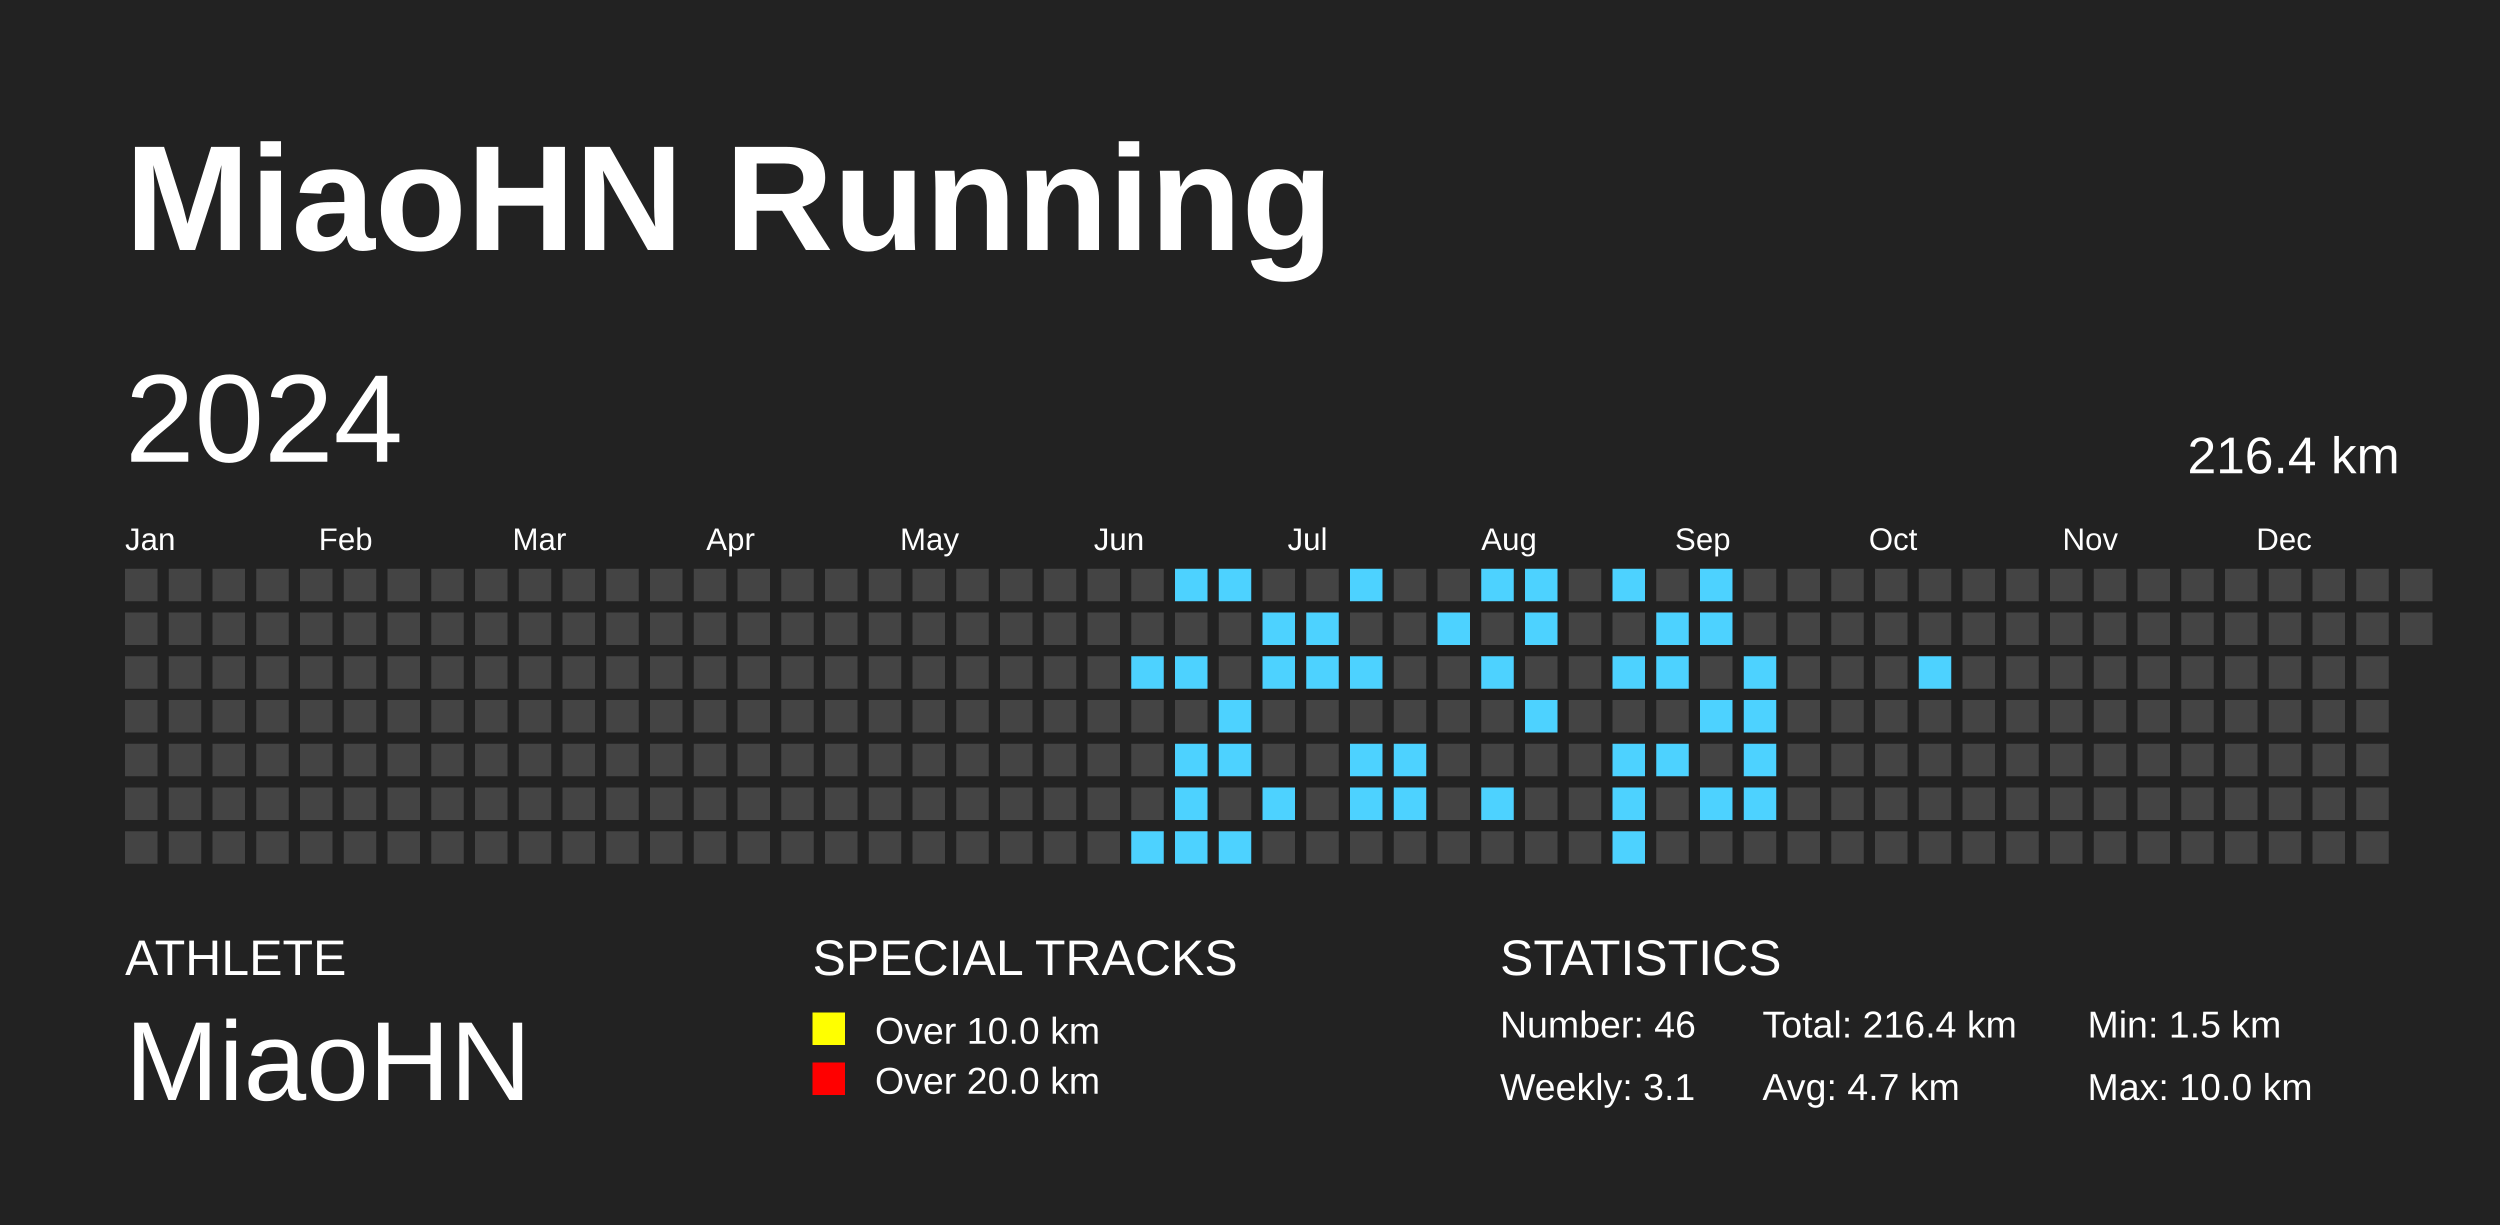
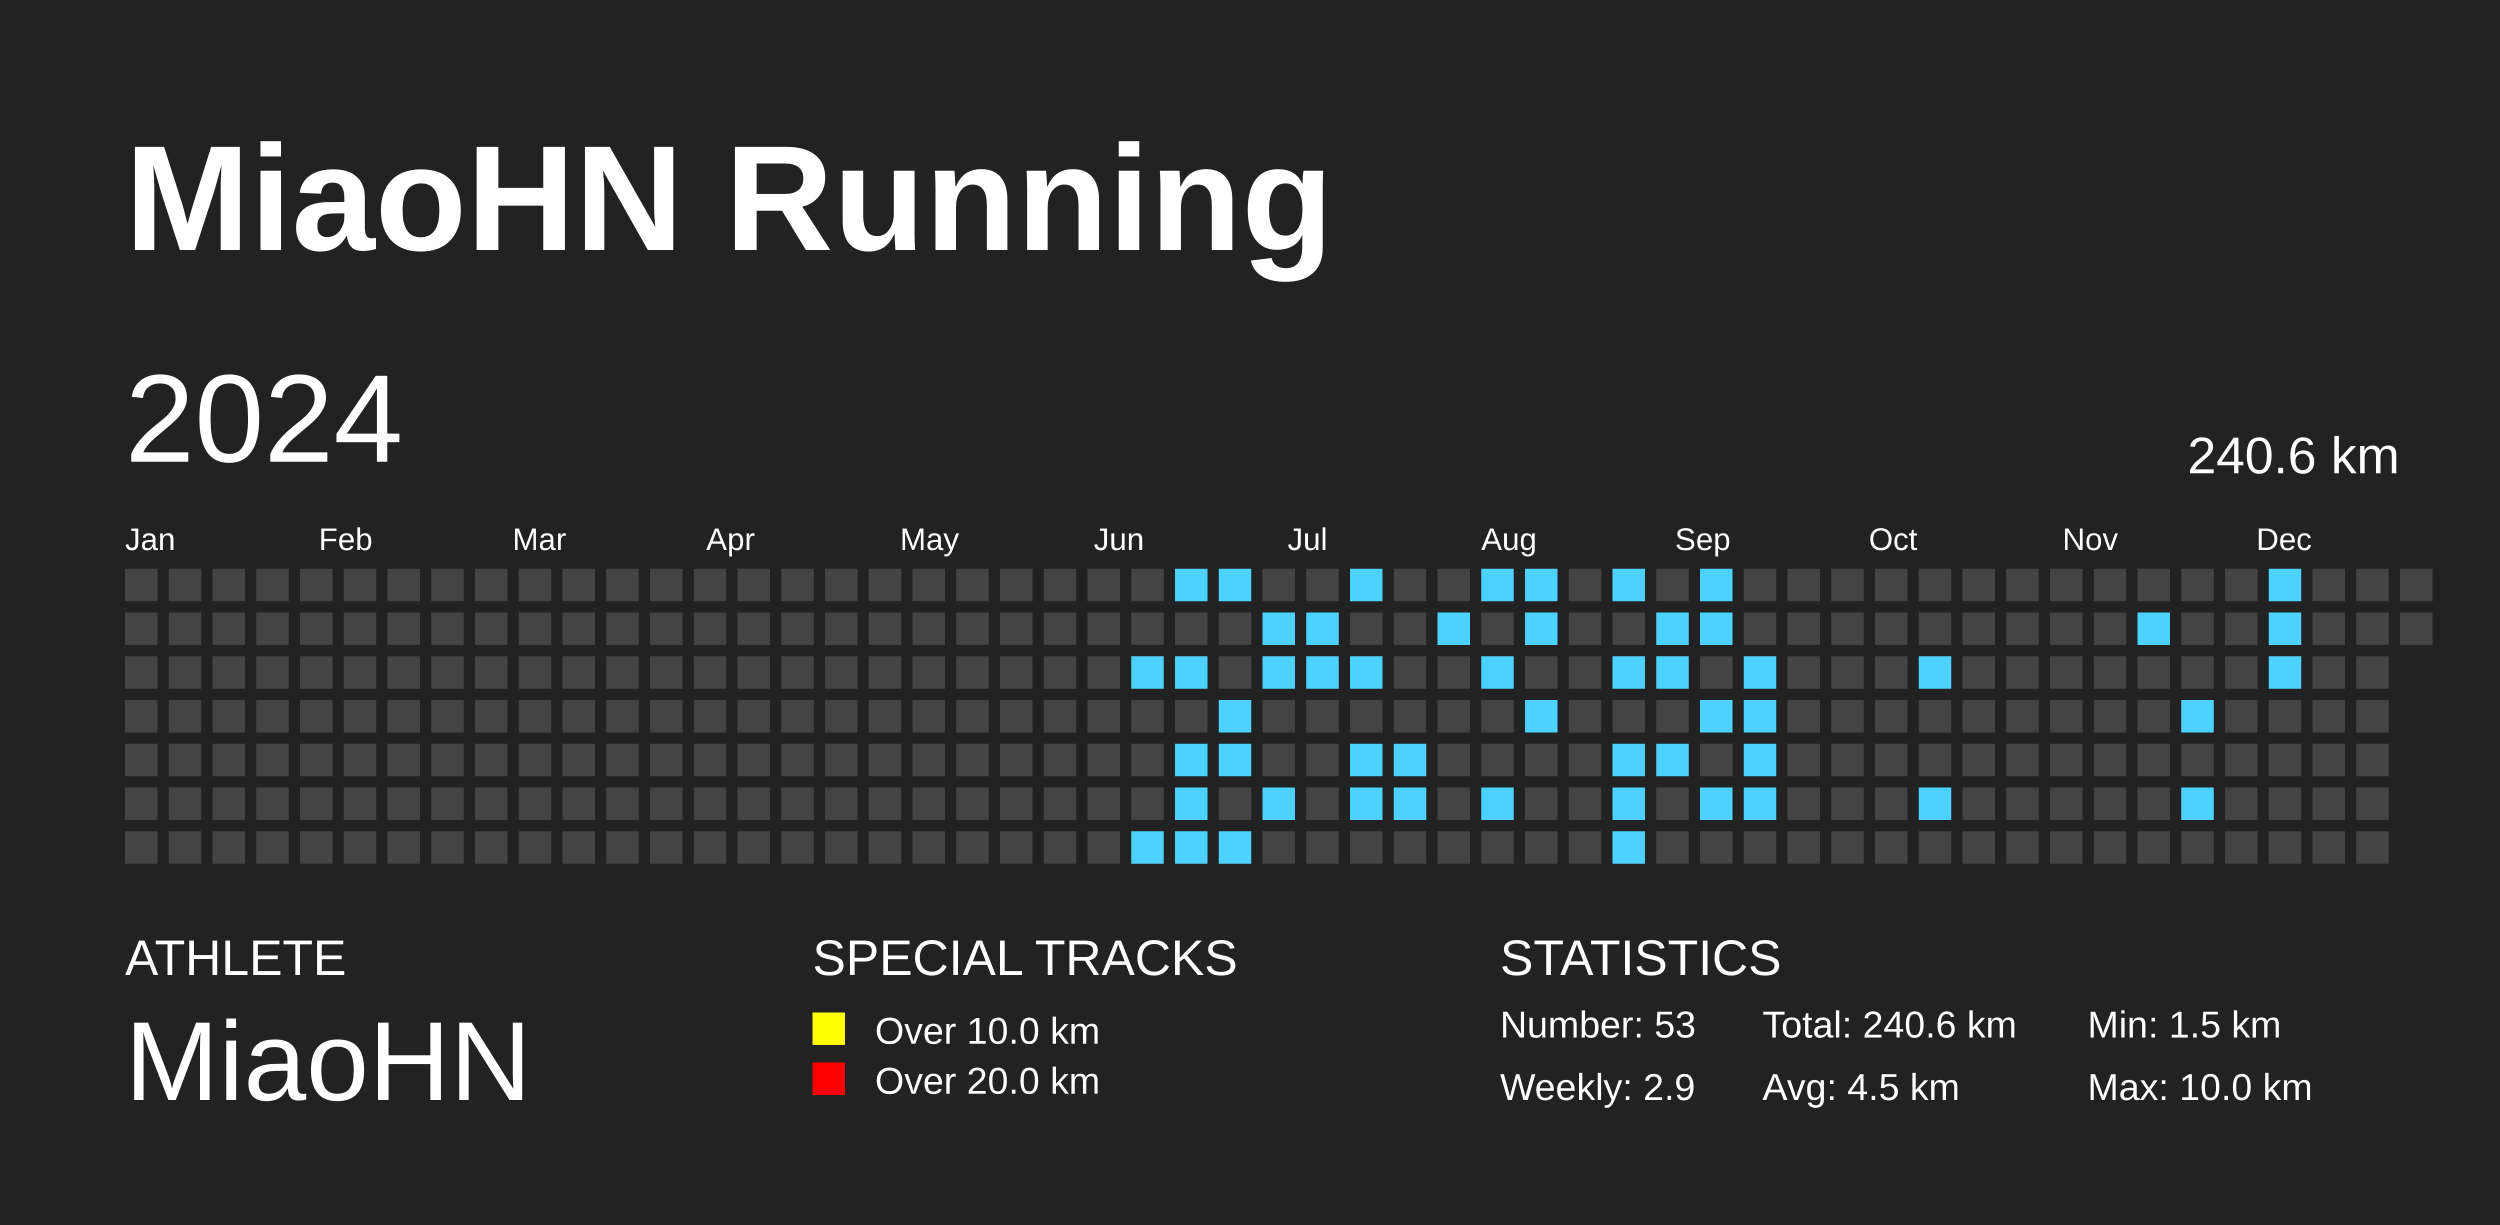
<svg xmlns="http://www.w3.org/2000/svg" baseProfile="full" height="98mm" version="1.1" viewBox="0,0,200,98" width="200mm">
  <defs />
  <rect fill="#222222" height="98" width="200" x="0" y="0" />
  <text fill="#FFFFFF" style="font-size:12px; font-family:Arial; font-weight:bold;" x="10" y="20">MiaoHN Running</text>
  <text fill="#FFFFFF" style="font-size:4px; font-family:Arial" x="10" y="78">ATHLETE</text>
  <text fill="#FFFFFF" style="font-size:9px; font-family:Arial" x="10" y="88">MiaoHN</text>
  <text fill="#FFFFFF" style="font-size:4px; font-family:Arial" x="65" y="78">SPECIAL TRACKS</text>
  <rect fill="yellow" height="2.6" width="2.6" x="65" y="81" />
  <text fill="#FFFFFF" style="font-size:3px; font-family:Arial" x="70" y="83.5">Over 10.0 km</text>
  <rect fill="red" height="2.6" width="2.6" x="65" y="85" />
  <text fill="#FFFFFF" style="font-size:3px; font-family:Arial" x="70" y="87.5">Over 20.0 km</text>
  <text fill="#FFFFFF" style="font-size:4px; font-family:Arial" x="120" y="78">STATISTICS</text>
-   <text fill="#FFFFFF" style="font-size:3px; font-family:Arial" x="120" y="83">Number: 46</text>
-   <text fill="#FFFFFF" style="font-size:3px; font-family:Arial" x="120" y="88">Weekly: 3.1</text>
-   <text fill="#FFFFFF" style="font-size:3px; font-family:Arial" x="141" y="83">Total: 216.4 km</text>
-   <text fill="#FFFFFF" style="font-size:3px; font-family:Arial" x="141" y="88">Avg: 4.7 km</text>
+   <text fill="#FFFFFF" style="font-size:3px; font-family:Arial" x="120" y="83">Number: 53</text>
+   <text fill="#FFFFFF" style="font-size:3px; font-family:Arial" x="120" y="88">Weekly: 2.9</text>
+   <text fill="#FFFFFF" style="font-size:3px; font-family:Arial" x="141" y="83">Total: 240.6 km</text>
+   <text fill="#FFFFFF" style="font-size:3px; font-family:Arial" x="141" y="88">Avg: 4.5 km</text>
  <text fill="#FFFFFF" style="font-size:3px; font-family:Arial" x="167" y="83">Min: 1.5 km</text>
  <text fill="#FFFFFF" style="font-size:3px; font-family:Arial" x="167" y="88">Max: 10.0 km</text>
  <text dominant-baseline="hanging" fill="#FFFFFF" style="font-size:10.0px; font-family:Arial;" x="10" y="30">2024</text>
-   <text dominant-baseline="hanging" fill="#FFFFFF" style="font-size:4.125px; font-family:Arial;" x="175" y="35">216.4 km</text>
+   <text dominant-baseline="hanging" fill="#FFFFFF" style="font-size:4.125px; font-family:Arial;" x="175" y="35">240.6 km</text>
  <text fill="#FFFFFF" style="font-size:2.5px; font-family:Arial" x="10.0" y="44">Jan</text>
  <text fill="#FFFFFF" style="font-size:2.5px; font-family:Arial" x="25.5" y="44">Feb</text>
  <text fill="#FFFFFF" style="font-size:2.5px; font-family:Arial" x="41.0" y="44">Mar</text>
  <text fill="#FFFFFF" style="font-size:2.5px; font-family:Arial" x="56.5" y="44">Apr</text>
  <text fill="#FFFFFF" style="font-size:2.5px; font-family:Arial" x="72.0" y="44">May</text>
  <text fill="#FFFFFF" style="font-size:2.5px; font-family:Arial" x="87.5" y="44">Jun</text>
  <text fill="#FFFFFF" style="font-size:2.5px; font-family:Arial" x="103.0" y="44">Jul</text>
  <text fill="#FFFFFF" style="font-size:2.5px; font-family:Arial" x="118.5" y="44">Aug</text>
  <text fill="#FFFFFF" style="font-size:2.5px; font-family:Arial" x="134.0" y="44">Sep</text>
  <text fill="#FFFFFF" style="font-size:2.5px; font-family:Arial" x="149.5" y="44">Oct</text>
  <text fill="#FFFFFF" style="font-size:2.5px; font-family:Arial" x="165.0" y="44">Nov</text>
  <text fill="#FFFFFF" style="font-size:2.5px; font-family:Arial" x="180.5" y="44">Dec</text>
  <rect fill="#444444" height="2.6" width="2.6" x="10.0" y="45.5" />
  <rect fill="#444444" height="2.6" width="2.6" x="10.0" y="49.0" />
  <rect fill="#444444" height="2.6" width="2.6" x="10.0" y="52.5" />
  <rect fill="#444444" height="2.6" width="2.6" x="10.0" y="56.0" />
  <rect fill="#444444" height="2.6" width="2.6" x="10.0" y="59.5" />
  <rect fill="#444444" height="2.6" width="2.6" x="10.0" y="63.0" />
  <rect fill="#444444" height="2.6" width="2.6" x="10.0" y="66.5" />
  <rect fill="#444444" height="2.6" width="2.6" x="13.5" y="45.5" />
  <rect fill="#444444" height="2.6" width="2.6" x="13.5" y="49.0" />
  <rect fill="#444444" height="2.6" width="2.6" x="13.5" y="52.5" />
  <rect fill="#444444" height="2.6" width="2.6" x="13.5" y="56.0" />
  <rect fill="#444444" height="2.6" width="2.6" x="13.5" y="59.5" />
  <rect fill="#444444" height="2.6" width="2.6" x="13.5" y="63.0" />
  <rect fill="#444444" height="2.6" width="2.6" x="13.5" y="66.5" />
  <rect fill="#444444" height="2.6" width="2.6" x="17.0" y="45.5" />
  <rect fill="#444444" height="2.6" width="2.6" x="17.0" y="49.0" />
  <rect fill="#444444" height="2.6" width="2.6" x="17.0" y="52.5" />
  <rect fill="#444444" height="2.6" width="2.6" x="17.0" y="56.0" />
  <rect fill="#444444" height="2.6" width="2.6" x="17.0" y="59.5" />
  <rect fill="#444444" height="2.6" width="2.6" x="17.0" y="63.0" />
  <rect fill="#444444" height="2.6" width="2.6" x="17.0" y="66.5" />
  <rect fill="#444444" height="2.6" width="2.6" x="20.5" y="45.5" />
  <rect fill="#444444" height="2.6" width="2.6" x="20.5" y="49.0" />
  <rect fill="#444444" height="2.6" width="2.6" x="20.5" y="52.5" />
  <rect fill="#444444" height="2.6" width="2.6" x="20.5" y="56.0" />
  <rect fill="#444444" height="2.6" width="2.6" x="20.5" y="59.5" />
  <rect fill="#444444" height="2.6" width="2.6" x="20.5" y="63.0" />
  <rect fill="#444444" height="2.6" width="2.6" x="20.5" y="66.5" />
  <rect fill="#444444" height="2.6" width="2.6" x="24.0" y="45.5" />
  <rect fill="#444444" height="2.6" width="2.6" x="24.0" y="49.0" />
  <rect fill="#444444" height="2.6" width="2.6" x="24.0" y="52.5" />
  <rect fill="#444444" height="2.6" width="2.6" x="24.0" y="56.0" />
  <rect fill="#444444" height="2.6" width="2.6" x="24.0" y="59.5" />
  <rect fill="#444444" height="2.6" width="2.6" x="24.0" y="63.0" />
  <rect fill="#444444" height="2.6" width="2.6" x="24.0" y="66.5" />
  <rect fill="#444444" height="2.6" width="2.6" x="27.5" y="45.5" />
  <rect fill="#444444" height="2.6" width="2.6" x="27.5" y="49.0" />
  <rect fill="#444444" height="2.6" width="2.6" x="27.5" y="52.5" />
  <rect fill="#444444" height="2.6" width="2.6" x="27.5" y="56.0" />
  <rect fill="#444444" height="2.6" width="2.6" x="27.5" y="59.5" />
  <rect fill="#444444" height="2.6" width="2.6" x="27.5" y="63.0" />
  <rect fill="#444444" height="2.6" width="2.6" x="27.5" y="66.5" />
  <rect fill="#444444" height="2.6" width="2.6" x="31.0" y="45.5" />
  <rect fill="#444444" height="2.6" width="2.6" x="31.0" y="49.0" />
  <rect fill="#444444" height="2.6" width="2.6" x="31.0" y="52.5" />
  <rect fill="#444444" height="2.6" width="2.6" x="31.0" y="56.0" />
  <rect fill="#444444" height="2.6" width="2.6" x="31.0" y="59.5" />
  <rect fill="#444444" height="2.6" width="2.6" x="31.0" y="63.0" />
  <rect fill="#444444" height="2.6" width="2.6" x="31.0" y="66.5" />
  <rect fill="#444444" height="2.6" width="2.6" x="34.5" y="45.5" />
  <rect fill="#444444" height="2.6" width="2.6" x="34.5" y="49.0" />
  <rect fill="#444444" height="2.6" width="2.6" x="34.5" y="52.5" />
  <rect fill="#444444" height="2.6" width="2.6" x="34.5" y="56.0" />
  <rect fill="#444444" height="2.6" width="2.6" x="34.5" y="59.5" />
  <rect fill="#444444" height="2.6" width="2.6" x="34.5" y="63.0" />
  <rect fill="#444444" height="2.6" width="2.6" x="34.5" y="66.5" />
  <rect fill="#444444" height="2.6" width="2.6" x="38.0" y="45.5" />
  <rect fill="#444444" height="2.6" width="2.6" x="38.0" y="49.0" />
  <rect fill="#444444" height="2.6" width="2.6" x="38.0" y="52.5" />
  <rect fill="#444444" height="2.6" width="2.6" x="38.0" y="56.0" />
  <rect fill="#444444" height="2.6" width="2.6" x="38.0" y="59.5" />
  <rect fill="#444444" height="2.6" width="2.6" x="38.0" y="63.0" />
  <rect fill="#444444" height="2.6" width="2.6" x="38.0" y="66.5" />
  <rect fill="#444444" height="2.6" width="2.6" x="41.5" y="45.5" />
  <rect fill="#444444" height="2.6" width="2.6" x="41.5" y="49.0" />
  <rect fill="#444444" height="2.6" width="2.6" x="41.5" y="52.5" />
  <rect fill="#444444" height="2.6" width="2.6" x="41.5" y="56.0" />
  <rect fill="#444444" height="2.6" width="2.6" x="41.5" y="59.5" />
  <rect fill="#444444" height="2.6" width="2.6" x="41.5" y="63.0" />
  <rect fill="#444444" height="2.6" width="2.6" x="41.5" y="66.5" />
  <rect fill="#444444" height="2.6" width="2.6" x="45.0" y="45.5" />
  <rect fill="#444444" height="2.6" width="2.6" x="45.0" y="49.0" />
  <rect fill="#444444" height="2.6" width="2.6" x="45.0" y="52.5" />
  <rect fill="#444444" height="2.6" width="2.6" x="45.0" y="56.0" />
  <rect fill="#444444" height="2.6" width="2.6" x="45.0" y="59.5" />
  <rect fill="#444444" height="2.6" width="2.6" x="45.0" y="63.0" />
  <rect fill="#444444" height="2.6" width="2.6" x="45.0" y="66.5" />
  <rect fill="#444444" height="2.6" width="2.6" x="48.5" y="45.5" />
  <rect fill="#444444" height="2.6" width="2.6" x="48.5" y="49.0" />
  <rect fill="#444444" height="2.6" width="2.6" x="48.5" y="52.5" />
  <rect fill="#444444" height="2.6" width="2.6" x="48.5" y="56.0" />
  <rect fill="#444444" height="2.6" width="2.6" x="48.5" y="59.5" />
  <rect fill="#444444" height="2.6" width="2.6" x="48.5" y="63.0" />
  <rect fill="#444444" height="2.6" width="2.6" x="48.5" y="66.5" />
  <rect fill="#444444" height="2.6" width="2.6" x="52.0" y="45.5" />
  <rect fill="#444444" height="2.6" width="2.6" x="52.0" y="49.0" />
  <rect fill="#444444" height="2.6" width="2.6" x="52.0" y="52.5" />
  <rect fill="#444444" height="2.6" width="2.6" x="52.0" y="56.0" />
  <rect fill="#444444" height="2.6" width="2.6" x="52.0" y="59.5" />
  <rect fill="#444444" height="2.6" width="2.6" x="52.0" y="63.0" />
  <rect fill="#444444" height="2.6" width="2.6" x="52.0" y="66.5" />
  <rect fill="#444444" height="2.6" width="2.6" x="55.5" y="45.5" />
  <rect fill="#444444" height="2.6" width="2.6" x="55.5" y="49.0" />
  <rect fill="#444444" height="2.6" width="2.6" x="55.5" y="52.5" />
  <rect fill="#444444" height="2.6" width="2.6" x="55.5" y="56.0" />
  <rect fill="#444444" height="2.6" width="2.6" x="55.5" y="59.5" />
  <rect fill="#444444" height="2.6" width="2.6" x="55.5" y="63.0" />
  <rect fill="#444444" height="2.6" width="2.6" x="55.5" y="66.5" />
  <rect fill="#444444" height="2.6" width="2.6" x="59.0" y="45.5" />
  <rect fill="#444444" height="2.6" width="2.6" x="59.0" y="49.0" />
  <rect fill="#444444" height="2.6" width="2.6" x="59.0" y="52.5" />
  <rect fill="#444444" height="2.6" width="2.6" x="59.0" y="56.0" />
  <rect fill="#444444" height="2.6" width="2.6" x="59.0" y="59.5" />
  <rect fill="#444444" height="2.6" width="2.6" x="59.0" y="63.0" />
  <rect fill="#444444" height="2.6" width="2.6" x="59.0" y="66.5" />
  <rect fill="#444444" height="2.6" width="2.6" x="62.5" y="45.5" />
  <rect fill="#444444" height="2.6" width="2.6" x="62.5" y="49.0" />
  <rect fill="#444444" height="2.6" width="2.6" x="62.5" y="52.5" />
  <rect fill="#444444" height="2.6" width="2.6" x="62.5" y="56.0" />
  <rect fill="#444444" height="2.6" width="2.6" x="62.5" y="59.5" />
  <rect fill="#444444" height="2.6" width="2.6" x="62.5" y="63.0" />
  <rect fill="#444444" height="2.6" width="2.6" x="62.5" y="66.5" />
  <rect fill="#444444" height="2.6" width="2.6" x="66.0" y="45.5" />
  <rect fill="#444444" height="2.6" width="2.6" x="66.0" y="49.0" />
  <rect fill="#444444" height="2.6" width="2.6" x="66.0" y="52.5" />
  <rect fill="#444444" height="2.6" width="2.6" x="66.0" y="56.0" />
  <rect fill="#444444" height="2.6" width="2.6" x="66.0" y="59.5" />
  <rect fill="#444444" height="2.6" width="2.6" x="66.0" y="63.0" />
  <rect fill="#444444" height="2.6" width="2.6" x="66.0" y="66.5" />
  <rect fill="#444444" height="2.6" width="2.6" x="69.5" y="45.5" />
  <rect fill="#444444" height="2.6" width="2.6" x="69.5" y="49.0" />
  <rect fill="#444444" height="2.6" width="2.6" x="69.5" y="52.5" />
  <rect fill="#444444" height="2.6" width="2.6" x="69.5" y="56.0" />
  <rect fill="#444444" height="2.6" width="2.6" x="69.5" y="59.5" />
  <rect fill="#444444" height="2.6" width="2.6" x="69.5" y="63.0" />
  <rect fill="#444444" height="2.6" width="2.6" x="69.5" y="66.5" />
  <rect fill="#444444" height="2.6" width="2.6" x="73.0" y="45.5" />
  <rect fill="#444444" height="2.6" width="2.6" x="73.0" y="49.0" />
  <rect fill="#444444" height="2.6" width="2.6" x="73.0" y="52.5" />
  <rect fill="#444444" height="2.6" width="2.6" x="73.0" y="56.0" />
  <rect fill="#444444" height="2.6" width="2.6" x="73.0" y="59.5" />
  <rect fill="#444444" height="2.6" width="2.6" x="73.0" y="63.0" />
  <rect fill="#444444" height="2.6" width="2.6" x="73.0" y="66.5" />
  <rect fill="#444444" height="2.6" width="2.6" x="76.5" y="45.5" />
  <rect fill="#444444" height="2.6" width="2.6" x="76.5" y="49.0" />
  <rect fill="#444444" height="2.6" width="2.6" x="76.5" y="52.5" />
  <rect fill="#444444" height="2.6" width="2.6" x="76.5" y="56.0" />
  <rect fill="#444444" height="2.6" width="2.6" x="76.5" y="59.5" />
  <rect fill="#444444" height="2.6" width="2.6" x="76.5" y="63.0" />
  <rect fill="#444444" height="2.6" width="2.6" x="76.5" y="66.5" />
  <rect fill="#444444" height="2.6" width="2.6" x="80.0" y="45.5" />
  <rect fill="#444444" height="2.6" width="2.6" x="80.0" y="49.0" />
  <rect fill="#444444" height="2.6" width="2.6" x="80.0" y="52.5" />
  <rect fill="#444444" height="2.6" width="2.6" x="80.0" y="56.0" />
  <rect fill="#444444" height="2.6" width="2.6" x="80.0" y="59.5" />
  <rect fill="#444444" height="2.6" width="2.6" x="80.0" y="63.0" />
  <rect fill="#444444" height="2.6" width="2.6" x="80.0" y="66.5" />
  <rect fill="#444444" height="2.6" width="2.6" x="83.5" y="45.5" />
  <rect fill="#444444" height="2.6" width="2.6" x="83.5" y="49.0" />
  <rect fill="#444444" height="2.6" width="2.6" x="83.5" y="52.5" />
  <rect fill="#444444" height="2.6" width="2.6" x="83.5" y="56.0" />
  <rect fill="#444444" height="2.6" width="2.6" x="83.5" y="59.5" />
  <rect fill="#444444" height="2.6" width="2.6" x="83.5" y="63.0" />
  <rect fill="#444444" height="2.6" width="2.6" x="83.5" y="66.5" />
  <rect fill="#444444" height="2.6" width="2.6" x="87.0" y="45.5" />
  <rect fill="#444444" height="2.6" width="2.6" x="87.0" y="49.0" />
  <rect fill="#444444" height="2.6" width="2.6" x="87.0" y="52.5" />
  <rect fill="#444444" height="2.6" width="2.6" x="87.0" y="56.0" />
  <rect fill="#444444" height="2.6" width="2.6" x="87.0" y="59.5" />
  <rect fill="#444444" height="2.6" width="2.6" x="87.0" y="63.0" />
  <rect fill="#444444" height="2.6" width="2.6" x="87.0" y="66.5" />
  <rect fill="#444444" height="2.6" width="2.6" x="90.5" y="45.5" />
  <rect fill="#444444" height="2.6" width="2.6" x="90.5" y="49.0" />
  <rect fill="#4dd2ff" height="2.6" width="2.6" x="90.5" y="52.5" />
  <rect fill="#444444" height="2.6" width="2.6" x="90.5" y="56.0" />
  <rect fill="#444444" height="2.6" width="2.6" x="90.5" y="59.5" />
  <rect fill="#444444" height="2.6" width="2.6" x="90.5" y="63.0" />
  <rect fill="#4dd2ff" height="2.6" width="2.6" x="90.5" y="66.5" />
  <rect fill="#4dd2ff" height="2.6" width="2.6" x="94.0" y="45.5" />
  <rect fill="#444444" height="2.6" width="2.6" x="94.0" y="49.0" />
  <rect fill="#4dd2ff" height="2.6" width="2.6" x="94.0" y="52.5" />
  <rect fill="#444444" height="2.6" width="2.6" x="94.0" y="56.0" />
  <rect fill="#4dd2ff" height="2.6" width="2.6" x="94.0" y="59.5" />
  <rect fill="#4dd2ff" height="2.6" width="2.6" x="94.0" y="63.0" />
  <rect fill="#4dd2ff" height="2.6" width="2.6" x="94.0" y="66.5" />
  <rect fill="#4dd2ff" height="2.6" width="2.6" x="97.5" y="45.5" />
  <rect fill="#444444" height="2.6" width="2.6" x="97.5" y="49.0" />
  <rect fill="#444444" height="2.6" width="2.6" x="97.5" y="52.5" />
  <rect fill="#4dd2ff" height="2.6" width="2.6" x="97.5" y="56.0" />
  <rect fill="#4dd2ff" height="2.6" width="2.6" x="97.5" y="59.5" />
  <rect fill="#444444" height="2.6" width="2.6" x="97.5" y="63.0" />
  <rect fill="#4dd2ff" height="2.6" width="2.6" x="97.5" y="66.5" />
  <rect fill="#444444" height="2.6" width="2.6" x="101.0" y="45.5" />
  <rect fill="#4dd2ff" height="2.6" width="2.6" x="101.0" y="49.0" />
  <rect fill="#4dd2ff" height="2.6" width="2.6" x="101.0" y="52.5" />
  <rect fill="#444444" height="2.6" width="2.6" x="101.0" y="56.0" />
  <rect fill="#444444" height="2.6" width="2.6" x="101.0" y="59.5" />
  <rect fill="#4dd2ff" height="2.6" width="2.6" x="101.0" y="63.0" />
  <rect fill="#444444" height="2.6" width="2.6" x="101.0" y="66.5" />
  <rect fill="#444444" height="2.6" width="2.6" x="104.5" y="45.5" />
  <rect fill="#4dd2ff" height="2.6" width="2.6" x="104.5" y="49.0" />
  <rect fill="#4dd2ff" height="2.6" width="2.6" x="104.5" y="52.5" />
  <rect fill="#444444" height="2.6" width="2.6" x="104.5" y="56.0" />
  <rect fill="#444444" height="2.6" width="2.6" x="104.5" y="59.5" />
  <rect fill="#444444" height="2.6" width="2.6" x="104.5" y="63.0" />
  <rect fill="#444444" height="2.6" width="2.6" x="104.5" y="66.5" />
  <rect fill="#4dd2ff" height="2.6" width="2.6" x="108.0" y="45.5" />
  <rect fill="#444444" height="2.6" width="2.6" x="108.0" y="49.0" />
  <rect fill="#4dd2ff" height="2.6" width="2.6" x="108.0" y="52.5" />
  <rect fill="#444444" height="2.6" width="2.6" x="108.0" y="56.0" />
  <rect fill="#4dd2ff" height="2.6" width="2.6" x="108.0" y="59.5" />
  <rect fill="#4dd2ff" height="2.6" width="2.6" x="108.0" y="63.0" />
  <rect fill="#444444" height="2.6" width="2.6" x="108.0" y="66.5" />
  <rect fill="#444444" height="2.6" width="2.6" x="111.5" y="45.5" />
  <rect fill="#444444" height="2.6" width="2.6" x="111.5" y="49.0" />
  <rect fill="#444444" height="2.6" width="2.6" x="111.5" y="52.5" />
  <rect fill="#444444" height="2.6" width="2.6" x="111.5" y="56.0" />
  <rect fill="#4dd2ff" height="2.6" width="2.6" x="111.5" y="59.5" />
  <rect fill="#4dd2ff" height="2.6" width="2.6" x="111.5" y="63.0" />
  <rect fill="#444444" height="2.6" width="2.6" x="111.5" y="66.5" />
  <rect fill="#444444" height="2.6" width="2.6" x="115.0" y="45.5" />
  <rect fill="#4dd2ff" height="2.6" width="2.6" x="115.0" y="49.0" />
  <rect fill="#444444" height="2.6" width="2.6" x="115.0" y="52.5" />
  <rect fill="#444444" height="2.6" width="2.6" x="115.0" y="56.0" />
  <rect fill="#444444" height="2.6" width="2.6" x="115.0" y="59.5" />
  <rect fill="#444444" height="2.6" width="2.6" x="115.0" y="63.0" />
  <rect fill="#444444" height="2.6" width="2.6" x="115.0" y="66.5" />
  <rect fill="#4dd2ff" height="2.6" width="2.6" x="118.5" y="45.5" />
  <rect fill="#444444" height="2.6" width="2.6" x="118.5" y="49.0" />
  <rect fill="#4dd2ff" height="2.6" width="2.6" x="118.5" y="52.5" />
  <rect fill="#444444" height="2.6" width="2.6" x="118.5" y="56.0" />
  <rect fill="#444444" height="2.6" width="2.6" x="118.5" y="59.5" />
  <rect fill="#4dd2ff" height="2.6" width="2.6" x="118.5" y="63.0" />
  <rect fill="#444444" height="2.6" width="2.6" x="118.5" y="66.5" />
  <rect fill="#4dd2ff" height="2.6" width="2.6" x="122.0" y="45.5" />
  <rect fill="#4dd2ff" height="2.6" width="2.6" x="122.0" y="49.0" />
  <rect fill="#444444" height="2.6" width="2.6" x="122.0" y="52.5" />
  <rect fill="#4dd2ff" height="2.6" width="2.6" x="122.0" y="56.0" />
  <rect fill="#444444" height="2.6" width="2.6" x="122.0" y="59.5" />
  <rect fill="#444444" height="2.6" width="2.6" x="122.0" y="63.0" />
  <rect fill="#444444" height="2.6" width="2.6" x="122.0" y="66.5" />
  <rect fill="#444444" height="2.6" width="2.6" x="125.5" y="45.5" />
  <rect fill="#444444" height="2.6" width="2.6" x="125.5" y="49.0" />
  <rect fill="#444444" height="2.6" width="2.6" x="125.5" y="52.5" />
  <rect fill="#444444" height="2.6" width="2.6" x="125.5" y="56.0" />
  <rect fill="#444444" height="2.6" width="2.6" x="125.5" y="59.5" />
  <rect fill="#444444" height="2.6" width="2.6" x="125.5" y="63.0" />
  <rect fill="#444444" height="2.6" width="2.6" x="125.5" y="66.5" />
  <rect fill="#4dd2ff" height="2.6" width="2.6" x="129.0" y="45.5" />
  <rect fill="#444444" height="2.6" width="2.6" x="129.0" y="49.0" />
  <rect fill="#4dd2ff" height="2.6" width="2.6" x="129.0" y="52.5" />
  <rect fill="#444444" height="2.6" width="2.6" x="129.0" y="56.0" />
  <rect fill="#4dd2ff" height="2.6" width="2.6" x="129.0" y="59.5" />
  <rect fill="#4dd2ff" height="2.6" width="2.6" x="129.0" y="63.0" />
  <rect fill="#4dd2ff" height="2.6" width="2.6" x="129.0" y="66.5" />
  <rect fill="#444444" height="2.6" width="2.6" x="132.5" y="45.5" />
  <rect fill="#4dd2ff" height="2.6" width="2.6" x="132.5" y="49.0" />
  <rect fill="#4dd2ff" height="2.6" width="2.6" x="132.5" y="52.5" />
  <rect fill="#444444" height="2.6" width="2.6" x="132.5" y="56.0" />
  <rect fill="#4dd2ff" height="2.6" width="2.6" x="132.5" y="59.5" />
  <rect fill="#444444" height="2.6" width="2.6" x="132.5" y="63.0" />
  <rect fill="#444444" height="2.6" width="2.6" x="132.5" y="66.5" />
  <rect fill="#4dd2ff" height="2.6" width="2.6" x="136.0" y="45.5" />
  <rect fill="#4dd2ff" height="2.6" width="2.6" x="136.0" y="49.0" />
  <rect fill="#444444" height="2.6" width="2.6" x="136.0" y="52.5" />
  <rect fill="#4dd2ff" height="2.6" width="2.6" x="136.0" y="56.0" />
  <rect fill="#444444" height="2.6" width="2.6" x="136.0" y="59.5" />
  <rect fill="#4dd2ff" height="2.6" width="2.6" x="136.0" y="63.0" />
  <rect fill="#444444" height="2.6" width="2.6" x="136.0" y="66.5" />
  <rect fill="#444444" height="2.6" width="2.6" x="139.5" y="45.5" />
  <rect fill="#444444" height="2.6" width="2.6" x="139.5" y="49.0" />
  <rect fill="#4dd2ff" height="2.6" width="2.6" x="139.5" y="52.5" />
  <rect fill="#4dd2ff" height="2.6" width="2.6" x="139.5" y="56.0" />
  <rect fill="#4dd2ff" height="2.6" width="2.6" x="139.5" y="59.5" />
  <rect fill="#4dd2ff" height="2.6" width="2.6" x="139.5" y="63.0" />
  <rect fill="#444444" height="2.6" width="2.6" x="139.5" y="66.5" />
  <rect fill="#444444" height="2.6" width="2.6" x="143.0" y="45.5" />
  <rect fill="#444444" height="2.6" width="2.6" x="143.0" y="49.0" />
  <rect fill="#444444" height="2.6" width="2.6" x="143.0" y="52.5" />
  <rect fill="#444444" height="2.6" width="2.6" x="143.0" y="56.0" />
  <rect fill="#444444" height="2.6" width="2.6" x="143.0" y="59.5" />
  <rect fill="#444444" height="2.6" width="2.6" x="143.0" y="63.0" />
  <rect fill="#444444" height="2.6" width="2.6" x="143.0" y="66.5" />
  <rect fill="#444444" height="2.6" width="2.6" x="146.5" y="45.5" />
  <rect fill="#444444" height="2.6" width="2.6" x="146.5" y="49.0" />
  <rect fill="#444444" height="2.6" width="2.6" x="146.5" y="52.5" />
  <rect fill="#444444" height="2.6" width="2.6" x="146.5" y="56.0" />
  <rect fill="#444444" height="2.6" width="2.6" x="146.5" y="59.5" />
  <rect fill="#444444" height="2.6" width="2.6" x="146.5" y="63.0" />
  <rect fill="#444444" height="2.6" width="2.6" x="146.5" y="66.5" />
  <rect fill="#444444" height="2.6" width="2.6" x="150.0" y="45.5" />
  <rect fill="#444444" height="2.6" width="2.6" x="150.0" y="49.0" />
  <rect fill="#444444" height="2.6" width="2.6" x="150.0" y="52.5" />
  <rect fill="#444444" height="2.6" width="2.6" x="150.0" y="56.0" />
  <rect fill="#444444" height="2.6" width="2.6" x="150.0" y="59.5" />
  <rect fill="#444444" height="2.6" width="2.6" x="150.0" y="63.0" />
  <rect fill="#444444" height="2.6" width="2.6" x="150.0" y="66.5" />
  <rect fill="#444444" height="2.6" width="2.6" x="153.5" y="45.5" />
  <rect fill="#444444" height="2.6" width="2.6" x="153.5" y="49.0" />
  <rect fill="#4dd2ff" height="2.6" width="2.6" x="153.5" y="52.5" />
  <rect fill="#444444" height="2.6" width="2.6" x="153.5" y="56.0" />
  <rect fill="#444444" height="2.6" width="2.6" x="153.5" y="59.5" />
-   <rect fill="#444444" height="2.6" width="2.6" x="153.5" y="63.0" />
+   <rect fill="#4dd2ff" height="2.6" width="2.6" x="153.5" y="63.0" />
  <rect fill="#444444" height="2.6" width="2.6" x="153.5" y="66.5" />
  <rect fill="#444444" height="2.6" width="2.6" x="157.0" y="45.5" />
  <rect fill="#444444" height="2.6" width="2.6" x="157.0" y="49.0" />
  <rect fill="#444444" height="2.6" width="2.6" x="157.0" y="52.5" />
  <rect fill="#444444" height="2.6" width="2.6" x="157.0" y="56.0" />
  <rect fill="#444444" height="2.6" width="2.6" x="157.0" y="59.5" />
  <rect fill="#444444" height="2.6" width="2.6" x="157.0" y="63.0" />
  <rect fill="#444444" height="2.6" width="2.6" x="157.0" y="66.5" />
  <rect fill="#444444" height="2.6" width="2.6" x="160.5" y="45.5" />
  <rect fill="#444444" height="2.6" width="2.6" x="160.5" y="49.0" />
  <rect fill="#444444" height="2.6" width="2.6" x="160.5" y="52.5" />
  <rect fill="#444444" height="2.6" width="2.6" x="160.5" y="56.0" />
  <rect fill="#444444" height="2.6" width="2.6" x="160.5" y="59.5" />
  <rect fill="#444444" height="2.6" width="2.6" x="160.5" y="63.0" />
  <rect fill="#444444" height="2.6" width="2.6" x="160.5" y="66.5" />
  <rect fill="#444444" height="2.6" width="2.6" x="164.0" y="45.5" />
  <rect fill="#444444" height="2.6" width="2.6" x="164.0" y="49.0" />
  <rect fill="#444444" height="2.6" width="2.6" x="164.0" y="52.5" />
  <rect fill="#444444" height="2.6" width="2.6" x="164.0" y="56.0" />
  <rect fill="#444444" height="2.6" width="2.6" x="164.0" y="59.5" />
  <rect fill="#444444" height="2.6" width="2.6" x="164.0" y="63.0" />
  <rect fill="#444444" height="2.6" width="2.6" x="164.0" y="66.5" />
  <rect fill="#444444" height="2.6" width="2.6" x="167.5" y="45.5" />
  <rect fill="#444444" height="2.6" width="2.6" x="167.5" y="49.0" />
  <rect fill="#444444" height="2.6" width="2.6" x="167.5" y="52.5" />
  <rect fill="#444444" height="2.6" width="2.6" x="167.5" y="56.0" />
  <rect fill="#444444" height="2.6" width="2.6" x="167.5" y="59.5" />
  <rect fill="#444444" height="2.6" width="2.6" x="167.5" y="63.0" />
  <rect fill="#444444" height="2.6" width="2.6" x="167.5" y="66.5" />
  <rect fill="#444444" height="2.6" width="2.6" x="171.0" y="45.5" />
-   <rect fill="#444444" height="2.6" width="2.6" x="171.0" y="49.0" />
+   <rect fill="#4dd2ff" height="2.6" width="2.6" x="171.0" y="49.0" />
  <rect fill="#444444" height="2.6" width="2.6" x="171.0" y="52.5" />
  <rect fill="#444444" height="2.6" width="2.6" x="171.0" y="56.0" />
  <rect fill="#444444" height="2.6" width="2.6" x="171.0" y="59.5" />
  <rect fill="#444444" height="2.6" width="2.6" x="171.0" y="63.0" />
  <rect fill="#444444" height="2.6" width="2.6" x="171.0" y="66.5" />
  <rect fill="#444444" height="2.6" width="2.6" x="174.5" y="45.5" />
  <rect fill="#444444" height="2.6" width="2.6" x="174.5" y="49.0" />
  <rect fill="#444444" height="2.6" width="2.6" x="174.5" y="52.5" />
-   <rect fill="#444444" height="2.6" width="2.6" x="174.5" y="56.0" />
+   <rect fill="#4dd2ff" height="2.6" width="2.6" x="174.5" y="56.0" />
  <rect fill="#444444" height="2.6" width="2.6" x="174.5" y="59.5" />
-   <rect fill="#444444" height="2.6" width="2.6" x="174.5" y="63.0" />
+   <rect fill="#4dd2ff" height="2.6" width="2.6" x="174.5" y="63.0" />
  <rect fill="#444444" height="2.6" width="2.6" x="174.5" y="66.5" />
  <rect fill="#444444" height="2.6" width="2.6" x="178.0" y="45.5" />
  <rect fill="#444444" height="2.6" width="2.6" x="178.0" y="49.0" />
  <rect fill="#444444" height="2.6" width="2.6" x="178.0" y="52.5" />
  <rect fill="#444444" height="2.6" width="2.6" x="178.0" y="56.0" />
  <rect fill="#444444" height="2.6" width="2.6" x="178.0" y="59.5" />
  <rect fill="#444444" height="2.6" width="2.6" x="178.0" y="63.0" />
  <rect fill="#444444" height="2.6" width="2.6" x="178.0" y="66.5" />
-   <rect fill="#444444" height="2.6" width="2.6" x="181.5" y="45.5" />
-   <rect fill="#444444" height="2.6" width="2.6" x="181.5" y="49.0" />
-   <rect fill="#444444" height="2.6" width="2.6" x="181.5" y="52.5" />
+   <rect fill="#4dd2ff" height="2.6" width="2.6" x="181.5" y="45.5" />
+   <rect fill="#4dd2ff" height="2.6" width="2.6" x="181.5" y="49.0" />
+   <rect fill="#4dd2ff" height="2.6" width="2.6" x="181.5" y="52.5" />
  <rect fill="#444444" height="2.6" width="2.6" x="181.5" y="56.0" />
  <rect fill="#444444" height="2.6" width="2.6" x="181.5" y="59.5" />
  <rect fill="#444444" height="2.6" width="2.6" x="181.5" y="63.0" />
  <rect fill="#444444" height="2.6" width="2.6" x="181.5" y="66.5" />
  <rect fill="#444444" height="2.6" width="2.6" x="185.0" y="45.5" />
  <rect fill="#444444" height="2.6" width="2.6" x="185.0" y="49.0" />
  <rect fill="#444444" height="2.6" width="2.6" x="185.0" y="52.5" />
  <rect fill="#444444" height="2.6" width="2.6" x="185.0" y="56.0" />
  <rect fill="#444444" height="2.6" width="2.6" x="185.0" y="59.5" />
  <rect fill="#444444" height="2.6" width="2.6" x="185.0" y="63.0" />
  <rect fill="#444444" height="2.6" width="2.6" x="185.0" y="66.5" />
  <rect fill="#444444" height="2.6" width="2.6" x="188.5" y="45.5" />
  <rect fill="#444444" height="2.6" width="2.6" x="188.5" y="49.0" />
  <rect fill="#444444" height="2.6" width="2.6" x="188.5" y="52.5" />
  <rect fill="#444444" height="2.6" width="2.6" x="188.5" y="56.0" />
  <rect fill="#444444" height="2.6" width="2.6" x="188.5" y="59.5" />
  <rect fill="#444444" height="2.6" width="2.6" x="188.5" y="63.0" />
  <rect fill="#444444" height="2.6" width="2.6" x="188.5" y="66.5" />
  <rect fill="#444444" height="2.6" width="2.6" x="192.0" y="45.5" />
  <rect fill="#444444" height="2.6" width="2.6" x="192.0" y="49.0" />
</svg>
